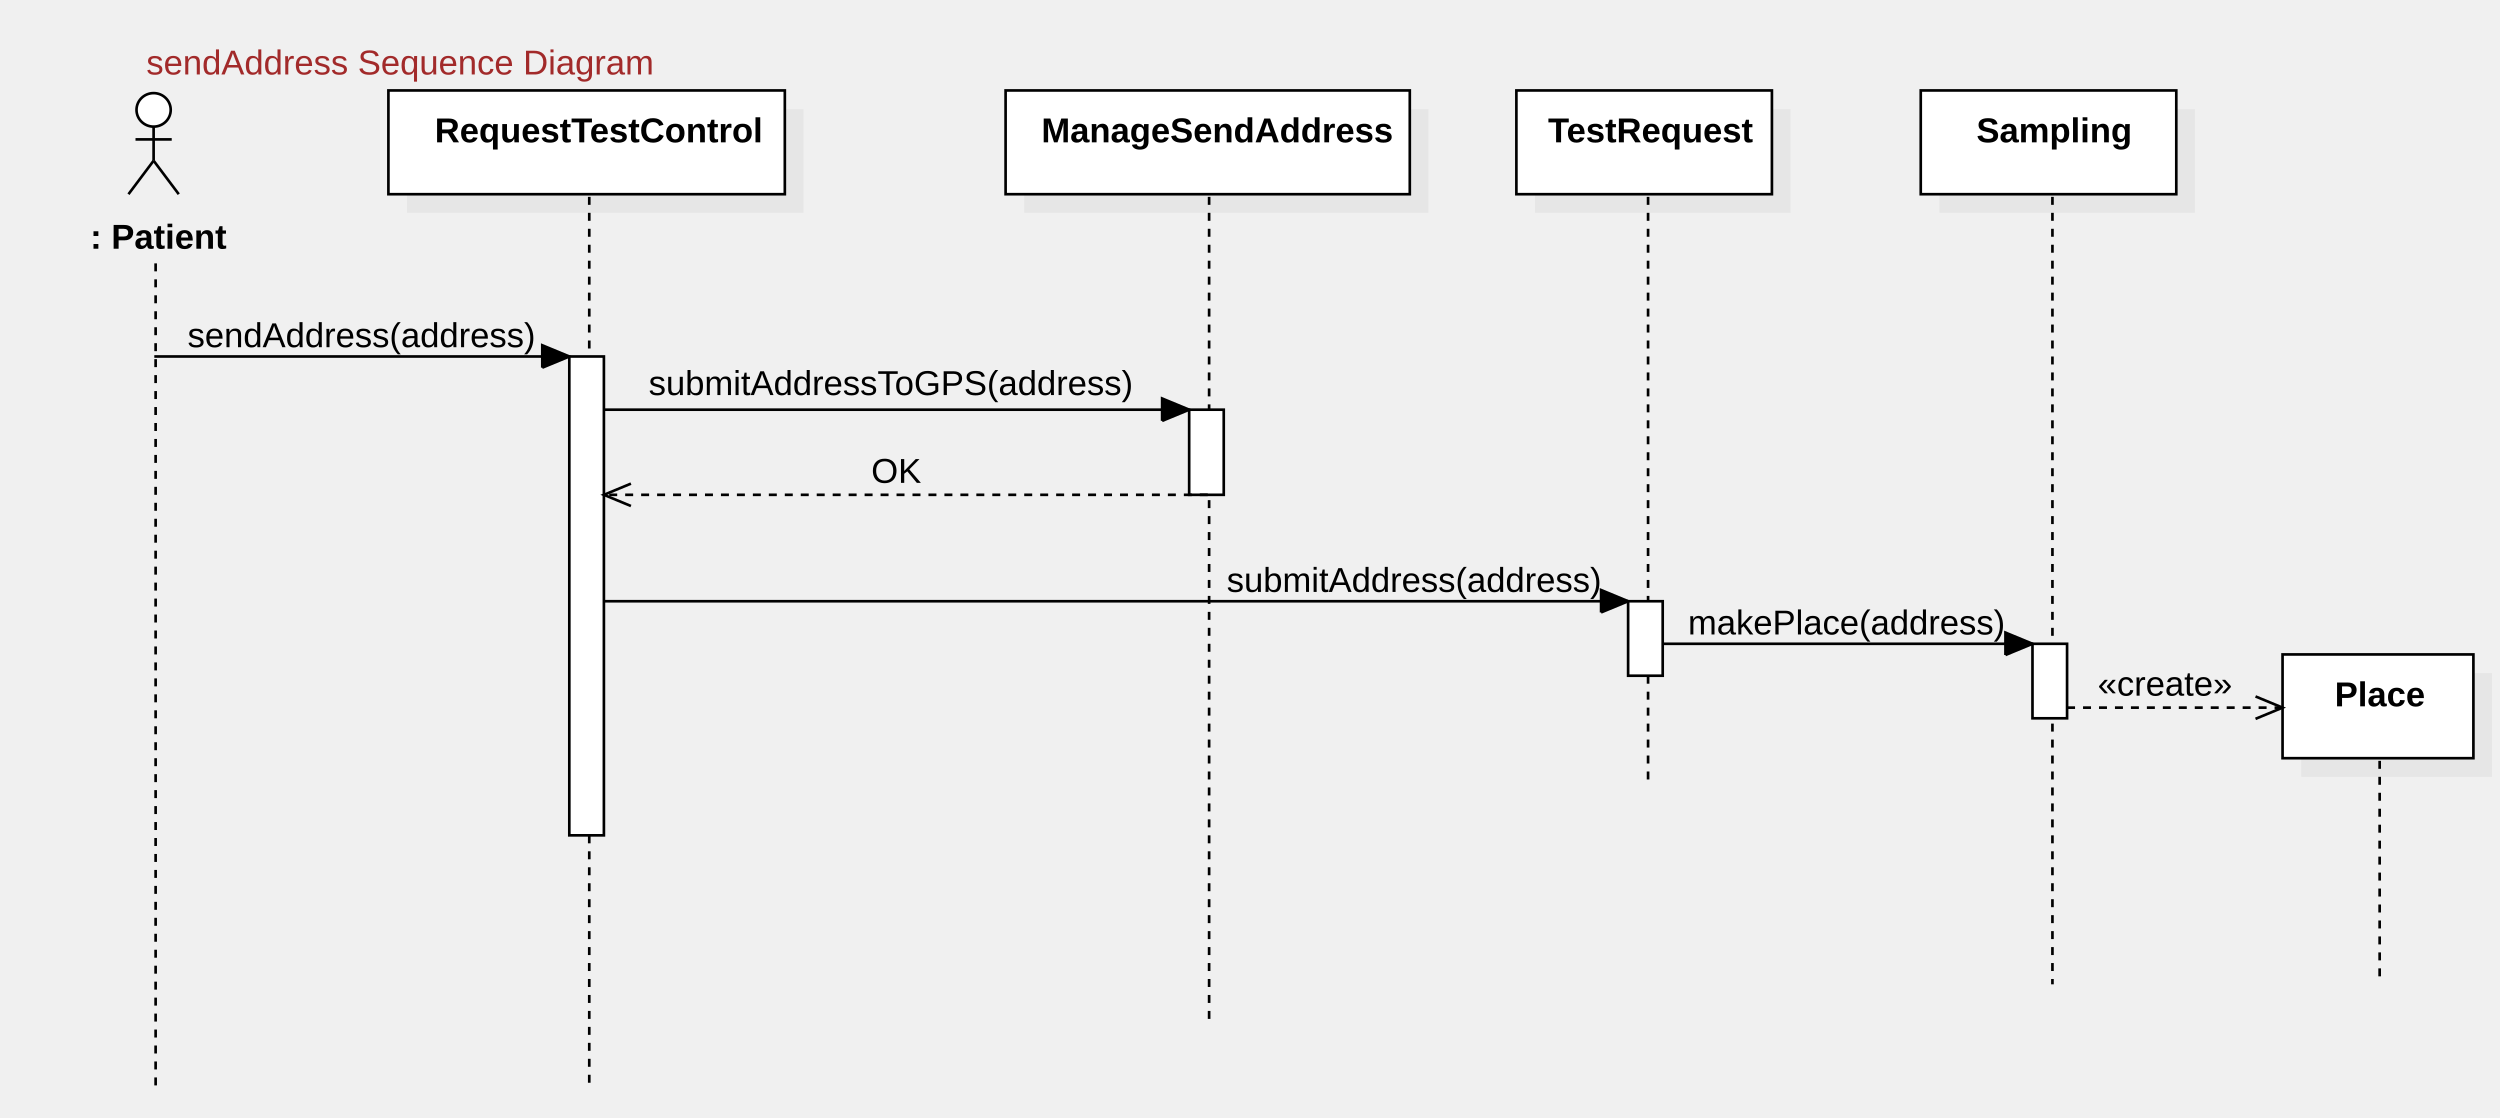
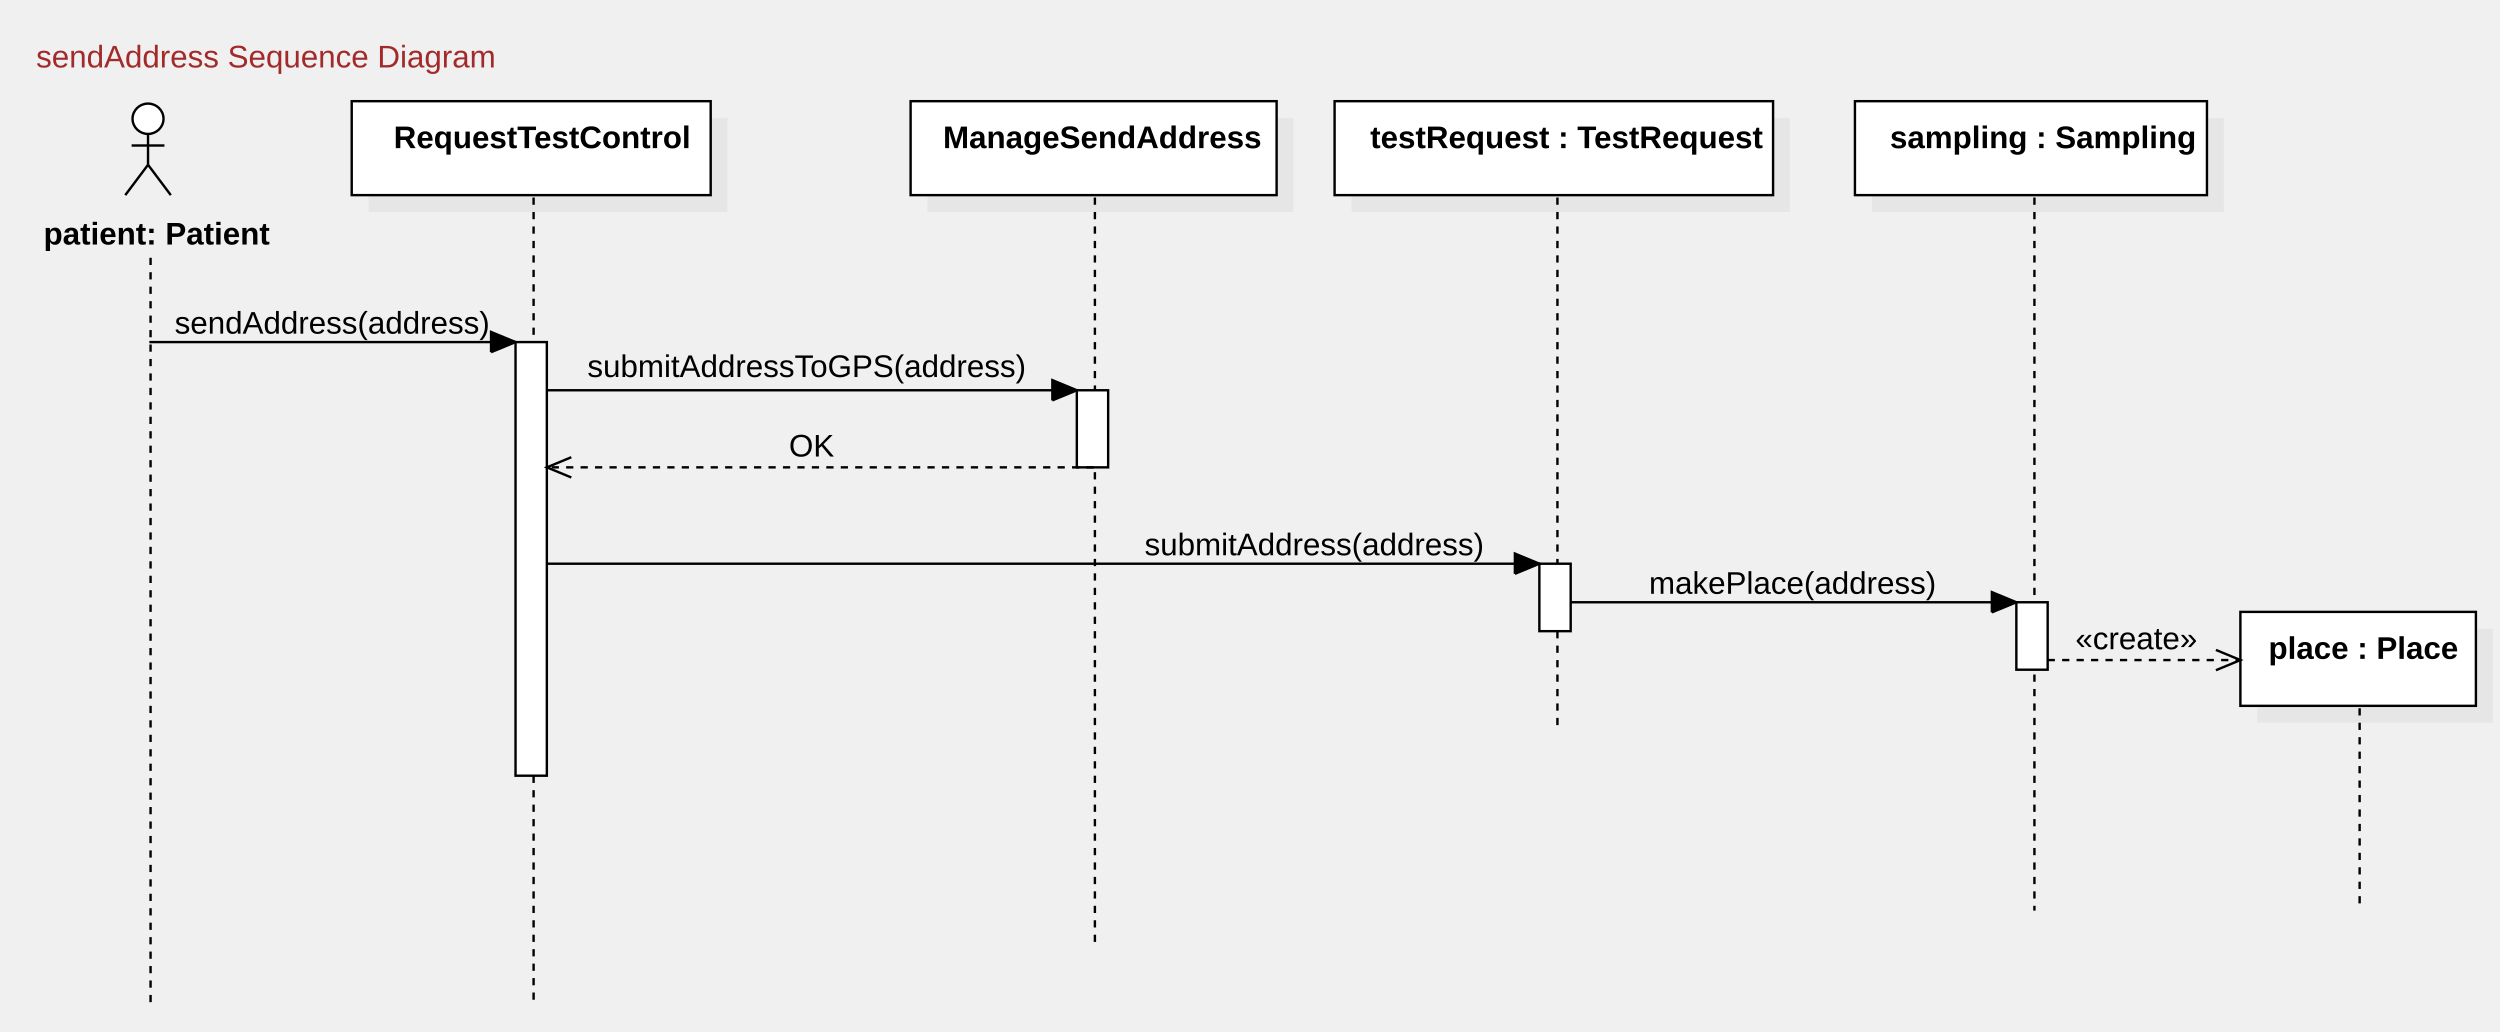
- <svg xmlns="http://www.w3.org/2000/svg" version="1.1" width="939.736" height="420">
+ <svg xmlns="http://www.w3.org/2000/svg" version="1.1" width="1037.768" height="428">
  <defs />
  <g>
    <text fill="#eeeeee" stroke="none" font-family="Arial" font-size="24px" font-style="normal" font-weight="normal" text-decoration="none" x="0" y="0" />
    <text fill="#eeeeee" stroke="none" font-family="Arial" font-size="24px" font-style="normal" font-weight="normal" text-decoration="none" x="0" y="30" />
    <text fill="#eeeeee" stroke="none" font-family="Arial" font-size="24px" font-style="normal" font-weight="normal" text-decoration="none" x="0" y="60" />
    <text fill="#eeeeee" stroke="none" font-family="Arial" font-size="24px" font-style="normal" font-weight="normal" text-decoration="none" x="0" y="90" />
    <text fill="#eeeeee" stroke="none" font-family="Arial" font-size="24px" font-style="normal" font-weight="normal" text-decoration="none" x="0" y="120" />
    <text fill="#eeeeee" stroke="none" font-family="Arial" font-size="24px" font-style="normal" font-weight="normal" text-decoration="none" x="0" y="150" />
    <text fill="#eeeeee" stroke="none" font-family="Arial" font-size="24px" font-style="normal" font-weight="normal" text-decoration="none" x="0" y="180" />
    <text fill="#eeeeee" stroke="none" font-family="Arial" font-size="24px" font-style="normal" font-weight="normal" text-decoration="none" x="0" y="210" />
    <text fill="#eeeeee" stroke="none" font-family="Arial" font-size="24px" font-style="normal" font-weight="normal" text-decoration="none" x="0" y="240" />
    <text fill="#eeeeee" stroke="none" font-family="Arial" font-size="24px" font-style="normal" font-weight="normal" text-decoration="none" x="0" y="270" />
    <text fill="#eeeeee" stroke="none" font-family="Arial" font-size="24px" font-style="normal" font-weight="normal" text-decoration="none" x="0" y="300" />
    <text fill="#eeeeee" stroke="none" font-family="Arial" font-size="24px" font-style="normal" font-weight="normal" text-decoration="none" x="0" y="330" />
    <text fill="#eeeeee" stroke="none" font-family="Arial" font-size="24px" font-style="normal" font-weight="normal" text-decoration="none" x="0" y="360" />
    <text fill="#eeeeee" stroke="none" font-family="Arial" font-size="24px" font-style="normal" font-weight="normal" text-decoration="none" x="0" y="390" />
+     <text fill="#eeeeee" stroke="none" font-family="Arial" font-size="24px" font-style="normal" font-weight="normal" text-decoration="none" x="0" y="420" />
    <text fill="#eeeeee" stroke="none" font-family="Arial" font-size="24px" font-style="normal" font-weight="normal" text-decoration="none" x="200" y="0" />
    <text fill="#eeeeee" stroke="none" font-family="Arial" font-size="24px" font-style="normal" font-weight="normal" text-decoration="none" x="200" y="30" />
    <text fill="#eeeeee" stroke="none" font-family="Arial" font-size="24px" font-style="normal" font-weight="normal" text-decoration="none" x="200" y="60" />
    <text fill="#eeeeee" stroke="none" font-family="Arial" font-size="24px" font-style="normal" font-weight="normal" text-decoration="none" x="200" y="90" />
    <text fill="#eeeeee" stroke="none" font-family="Arial" font-size="24px" font-style="normal" font-weight="normal" text-decoration="none" x="200" y="120" />
    <text fill="#eeeeee" stroke="none" font-family="Arial" font-size="24px" font-style="normal" font-weight="normal" text-decoration="none" x="200" y="150" />
    <text fill="#eeeeee" stroke="none" font-family="Arial" font-size="24px" font-style="normal" font-weight="normal" text-decoration="none" x="200" y="180" />
    <text fill="#eeeeee" stroke="none" font-family="Arial" font-size="24px" font-style="normal" font-weight="normal" text-decoration="none" x="200" y="210" />
    <text fill="#eeeeee" stroke="none" font-family="Arial" font-size="24px" font-style="normal" font-weight="normal" text-decoration="none" x="200" y="240" />
    <text fill="#eeeeee" stroke="none" font-family="Arial" font-size="24px" font-style="normal" font-weight="normal" text-decoration="none" x="200" y="270" />
    <text fill="#eeeeee" stroke="none" font-family="Arial" font-size="24px" font-style="normal" font-weight="normal" text-decoration="none" x="200" y="300" />
    <text fill="#eeeeee" stroke="none" font-family="Arial" font-size="24px" font-style="normal" font-weight="normal" text-decoration="none" x="200" y="330" />
    <text fill="#eeeeee" stroke="none" font-family="Arial" font-size="24px" font-style="normal" font-weight="normal" text-decoration="none" x="200" y="360" />
    <text fill="#eeeeee" stroke="none" font-family="Arial" font-size="24px" font-style="normal" font-weight="normal" text-decoration="none" x="200" y="390" />
+     <text fill="#eeeeee" stroke="none" font-family="Arial" font-size="24px" font-style="normal" font-weight="normal" text-decoration="none" x="200" y="420" />
    <text fill="#eeeeee" stroke="none" font-family="Arial" font-size="24px" font-style="normal" font-weight="normal" text-decoration="none" x="400" y="0" />
    <text fill="#eeeeee" stroke="none" font-family="Arial" font-size="24px" font-style="normal" font-weight="normal" text-decoration="none" x="400" y="30" />
    <text fill="#eeeeee" stroke="none" font-family="Arial" font-size="24px" font-style="normal" font-weight="normal" text-decoration="none" x="400" y="60" />
    <text fill="#eeeeee" stroke="none" font-family="Arial" font-size="24px" font-style="normal" font-weight="normal" text-decoration="none" x="400" y="90" />
    <text fill="#eeeeee" stroke="none" font-family="Arial" font-size="24px" font-style="normal" font-weight="normal" text-decoration="none" x="400" y="120" />
    <text fill="#eeeeee" stroke="none" font-family="Arial" font-size="24px" font-style="normal" font-weight="normal" text-decoration="none" x="400" y="150" />
    <text fill="#eeeeee" stroke="none" font-family="Arial" font-size="24px" font-style="normal" font-weight="normal" text-decoration="none" x="400" y="180" />
    <text fill="#eeeeee" stroke="none" font-family="Arial" font-size="24px" font-style="normal" font-weight="normal" text-decoration="none" x="400" y="210" />
    <text fill="#eeeeee" stroke="none" font-family="Arial" font-size="24px" font-style="normal" font-weight="normal" text-decoration="none" x="400" y="240" />
    <text fill="#eeeeee" stroke="none" font-family="Arial" font-size="24px" font-style="normal" font-weight="normal" text-decoration="none" x="400" y="270" />
    <text fill="#eeeeee" stroke="none" font-family="Arial" font-size="24px" font-style="normal" font-weight="normal" text-decoration="none" x="400" y="300" />
    <text fill="#eeeeee" stroke="none" font-family="Arial" font-size="24px" font-style="normal" font-weight="normal" text-decoration="none" x="400" y="330" />
    <text fill="#eeeeee" stroke="none" font-family="Arial" font-size="24px" font-style="normal" font-weight="normal" text-decoration="none" x="400" y="360" />
    <text fill="#eeeeee" stroke="none" font-family="Arial" font-size="24px" font-style="normal" font-weight="normal" text-decoration="none" x="400" y="390" />
+     <text fill="#eeeeee" stroke="none" font-family="Arial" font-size="24px" font-style="normal" font-weight="normal" text-decoration="none" x="400" y="420" />
    <text fill="#eeeeee" stroke="none" font-family="Arial" font-size="24px" font-style="normal" font-weight="normal" text-decoration="none" x="600" y="0" />
    <text fill="#eeeeee" stroke="none" font-family="Arial" font-size="24px" font-style="normal" font-weight="normal" text-decoration="none" x="600" y="30" />
    <text fill="#eeeeee" stroke="none" font-family="Arial" font-size="24px" font-style="normal" font-weight="normal" text-decoration="none" x="600" y="60" />
    <text fill="#eeeeee" stroke="none" font-family="Arial" font-size="24px" font-style="normal" font-weight="normal" text-decoration="none" x="600" y="90" />
    <text fill="#eeeeee" stroke="none" font-family="Arial" font-size="24px" font-style="normal" font-weight="normal" text-decoration="none" x="600" y="120" />
    <text fill="#eeeeee" stroke="none" font-family="Arial" font-size="24px" font-style="normal" font-weight="normal" text-decoration="none" x="600" y="150" />
    <text fill="#eeeeee" stroke="none" font-family="Arial" font-size="24px" font-style="normal" font-weight="normal" text-decoration="none" x="600" y="180" />
    <text fill="#eeeeee" stroke="none" font-family="Arial" font-size="24px" font-style="normal" font-weight="normal" text-decoration="none" x="600" y="210" />
    <text fill="#eeeeee" stroke="none" font-family="Arial" font-size="24px" font-style="normal" font-weight="normal" text-decoration="none" x="600" y="240" />
    <text fill="#eeeeee" stroke="none" font-family="Arial" font-size="24px" font-style="normal" font-weight="normal" text-decoration="none" x="600" y="270" />
    <text fill="#eeeeee" stroke="none" font-family="Arial" font-size="24px" font-style="normal" font-weight="normal" text-decoration="none" x="600" y="300" />
    <text fill="#eeeeee" stroke="none" font-family="Arial" font-size="24px" font-style="normal" font-weight="normal" text-decoration="none" x="600" y="330" />
    <text fill="#eeeeee" stroke="none" font-family="Arial" font-size="24px" font-style="normal" font-weight="normal" text-decoration="none" x="600" y="360" />
    <text fill="#eeeeee" stroke="none" font-family="Arial" font-size="24px" font-style="normal" font-weight="normal" text-decoration="none" x="600" y="390" />
+     <text fill="#eeeeee" stroke="none" font-family="Arial" font-size="24px" font-style="normal" font-weight="normal" text-decoration="none" x="600" y="420" />
    <text fill="#eeeeee" stroke="none" font-family="Arial" font-size="24px" font-style="normal" font-weight="normal" text-decoration="none" x="800" y="0" />
    <text fill="#eeeeee" stroke="none" font-family="Arial" font-size="24px" font-style="normal" font-weight="normal" text-decoration="none" x="800" y="30" />
    <text fill="#eeeeee" stroke="none" font-family="Arial" font-size="24px" font-style="normal" font-weight="normal" text-decoration="none" x="800" y="60" />
    <text fill="#eeeeee" stroke="none" font-family="Arial" font-size="24px" font-style="normal" font-weight="normal" text-decoration="none" x="800" y="90" />
    <text fill="#eeeeee" stroke="none" font-family="Arial" font-size="24px" font-style="normal" font-weight="normal" text-decoration="none" x="800" y="120" />
    <text fill="#eeeeee" stroke="none" font-family="Arial" font-size="24px" font-style="normal" font-weight="normal" text-decoration="none" x="800" y="150" />
    <text fill="#eeeeee" stroke="none" font-family="Arial" font-size="24px" font-style="normal" font-weight="normal" text-decoration="none" x="800" y="180" />
    <text fill="#eeeeee" stroke="none" font-family="Arial" font-size="24px" font-style="normal" font-weight="normal" text-decoration="none" x="800" y="210" />
    <text fill="#eeeeee" stroke="none" font-family="Arial" font-size="24px" font-style="normal" font-weight="normal" text-decoration="none" x="800" y="240" />
    <text fill="#eeeeee" stroke="none" font-family="Arial" font-size="24px" font-style="normal" font-weight="normal" text-decoration="none" x="800" y="270" />
    <text fill="#eeeeee" stroke="none" font-family="Arial" font-size="24px" font-style="normal" font-weight="normal" text-decoration="none" x="800" y="300" />
    <text fill="#eeeeee" stroke="none" font-family="Arial" font-size="24px" font-style="normal" font-weight="normal" text-decoration="none" x="800" y="330" />
    <text fill="#eeeeee" stroke="none" font-family="Arial" font-size="24px" font-style="normal" font-weight="normal" text-decoration="none" x="800" y="360" />
    <text fill="#eeeeee" stroke="none" font-family="Arial" font-size="24px" font-style="normal" font-weight="normal" text-decoration="none" x="800" y="390" />
-     <g transform="translate(-30,-6) scale(1,1)">
-       <path fill="#ffffff" stroke="none" d="M 81.314 47.3 C 81.314 43.821 84.193 41 87.743 41 C 91.294 41 94.172 43.821 94.172 47.3 C 94.172 50.779 91.294 53.6 87.743 53.6 C 84.193 53.6 81.314 50.779 81.314 47.3 Z" />
-     </g>
-     <g transform="translate(-30,-6) scale(1,1)">
-       <path fill="none" stroke="#000000" d="M 81.314 47.3 C 81.314 43.821 84.193 41 87.743 41 C 91.294 41 94.172 43.821 94.172 47.3 C 94.172 50.779 91.294 53.6 87.743 53.6 C 84.193 53.6 81.314 50.779 81.314 47.3 Z" stroke-miterlimit="10" />
-     </g>
-     <g transform="translate(-30,-6) scale(1,1)">
-       <path fill="none" stroke="#000000" d="M 87.743 53.6 L 87.743 66.4" stroke-miterlimit="10" />
-     </g>
-     <g transform="translate(-30,-6) scale(1,1)">
-       <path fill="none" stroke="#000000" d="M 80.936 58.4 L 94.551 58.4" stroke-miterlimit="10" />
-     </g>
-     <g transform="translate(-30,-6) scale(1,1)">
-       <path fill="none" stroke="#000000" d="M 87.743 66.4 L 78.289 79" stroke-miterlimit="10" />
-     </g>
-     <g transform="translate(-30,-6) scale(1,1)">
-       <path fill="none" stroke="#000000" d="M 87.743 66.4 L 97.198 79" stroke-miterlimit="10" />
-     </g>
-     <g transform="translate(-30,-6) scale(1,1)">
-       <g>
-         <path fill="none" stroke="none" />
-         <text fill="#000000" stroke="none" font-family="Arial" font-size="13px" font-style="normal" font-weight="bold" text-decoration="none" x="63.895" y="99.5">: Patient</text>
-       </g>
-     </g>
-     <g transform="translate(-30,-6) scale(1,1)">
-       <path fill="none" stroke="#000000" d="M 88.5 105 L 88.5 416" stroke-miterlimit="10" stroke-dasharray="3" />
-     </g>
-     <g transform="translate(-30,-6) scale(1,1)">
+     <text fill="#eeeeee" stroke="none" font-family="Arial" font-size="24px" font-style="normal" font-weight="normal" text-decoration="none" x="800" y="420" />
+     <text fill="#eeeeee" stroke="none" font-family="Arial" font-size="24px" font-style="normal" font-weight="normal" text-decoration="none" x="1000" y="0" />
+     <text fill="#eeeeee" stroke="none" font-family="Arial" font-size="24px" font-style="normal" font-weight="normal" text-decoration="none" x="1000" y="30" />
+     <text fill="#eeeeee" stroke="none" font-family="Arial" font-size="24px" font-style="normal" font-weight="normal" text-decoration="none" x="1000" y="60" />
+     <text fill="#eeeeee" stroke="none" font-family="Arial" font-size="24px" font-style="normal" font-weight="normal" text-decoration="none" x="1000" y="90" />
+     <text fill="#eeeeee" stroke="none" font-family="Arial" font-size="24px" font-style="normal" font-weight="normal" text-decoration="none" x="1000" y="120" />
+     <text fill="#eeeeee" stroke="none" font-family="Arial" font-size="24px" font-style="normal" font-weight="normal" text-decoration="none" x="1000" y="150" />
+     <text fill="#eeeeee" stroke="none" font-family="Arial" font-size="24px" font-style="normal" font-weight="normal" text-decoration="none" x="1000" y="180" />
+     <text fill="#eeeeee" stroke="none" font-family="Arial" font-size="24px" font-style="normal" font-weight="normal" text-decoration="none" x="1000" y="210" />
+     <text fill="#eeeeee" stroke="none" font-family="Arial" font-size="24px" font-style="normal" font-weight="normal" text-decoration="none" x="1000" y="240" />
+     <text fill="#eeeeee" stroke="none" font-family="Arial" font-size="24px" font-style="normal" font-weight="normal" text-decoration="none" x="1000" y="270" />
+     <text fill="#eeeeee" stroke="none" font-family="Arial" font-size="24px" font-style="normal" font-weight="normal" text-decoration="none" x="1000" y="300" />
+     <text fill="#eeeeee" stroke="none" font-family="Arial" font-size="24px" font-style="normal" font-weight="normal" text-decoration="none" x="1000" y="330" />
+     <text fill="#eeeeee" stroke="none" font-family="Arial" font-size="24px" font-style="normal" font-weight="normal" text-decoration="none" x="1000" y="360" />
+     <text fill="#eeeeee" stroke="none" font-family="Arial" font-size="24px" font-style="normal" font-weight="normal" text-decoration="none" x="1000" y="390" />
+     <text fill="#eeeeee" stroke="none" font-family="Arial" font-size="24px" font-style="normal" font-weight="normal" text-decoration="none" x="1000" y="420" />
+     <g transform="translate(-30,2) scale(1,1)">
+       <path fill="#ffffff" stroke="none" d="M 85.018 47.3 C 85.018 43.821 87.897 41 91.447 41 C 94.998 41 97.876 43.821 97.876 47.3 C 97.876 50.779 94.998 53.6 91.447 53.6 C 87.897 53.6 85.018 50.779 85.018 47.3 Z" />
+     </g>
+     <g transform="translate(-30,2) scale(1,1)">
+       <path fill="none" stroke="#000000" d="M 85.018 47.3 C 85.018 43.821 87.897 41 91.447 41 C 94.998 41 97.876 43.821 97.876 47.3 C 97.876 50.779 94.998 53.6 91.447 53.6 C 87.897 53.6 85.018 50.779 85.018 47.3 Z" stroke-miterlimit="10" />
+     </g>
+     <g transform="translate(-30,2) scale(1,1)">
+       <path fill="none" stroke="#000000" d="M 91.447 53.6 L 91.447 66.4" stroke-miterlimit="10" />
+     </g>
+     <g transform="translate(-30,2) scale(1,1)">
+       <path fill="none" stroke="#000000" d="M 84.64 58.4 L 98.255 58.4" stroke-miterlimit="10" />
+     </g>
+     <g transform="translate(-30,2) scale(1,1)">
+       <path fill="none" stroke="#000000" d="M 91.447 66.4 L 81.993 79" stroke-miterlimit="10" />
+     </g>
+     <g transform="translate(-30,2) scale(1,1)">
+       <path fill="none" stroke="#000000" d="M 91.447 66.4 L 100.902 79" stroke-miterlimit="10" />
+     </g>
+     <g transform="translate(-30,2) scale(1,1)">
+       <g>
+         <path fill="none" stroke="none" />
+         <text fill="#000000" stroke="none" font-family="Arial" font-size="13px" font-style="normal" font-weight="bold" text-decoration="none" x="48.083" y="99.5">patient: Patient</text>
+       </g>
+     </g>
+     <g transform="translate(-30,2) scale(1,1)">
+       <path fill="none" stroke="#000000" d="M 92.5 105 L 92.5 416" stroke-miterlimit="10" stroke-dasharray="3" />
+     </g>
+     <g transform="translate(-30,2) scale(1,1)">
      <rect fill="#C0C0C0" stroke="none" x="183" y="47" width="149.013" height="39" opacity="0.2" />
    </g>
-     <g transform="translate(-30,-6) scale(1,1)">
+     <g transform="translate(-30,2) scale(1,1)">
      <rect fill="#ffffff" stroke="none" x="176" y="40" width="149.013" height="39" />
    </g>
-     <g transform="translate(-30,-6) scale(1,1)">
+     <g transform="translate(-30,2) scale(1,1)">
      <path fill="none" stroke="#000000" d="M 176 40 L 325.013 40 L 325.013 79 L 176 79 L 176 40 Z Z" stroke-miterlimit="10" />
    </g>
-     <g transform="translate(-30,-6) scale(1,1)">
+     <g transform="translate(-30,2) scale(1,1)">
      <g>
        <path fill="none" stroke="none" />
        <text fill="#000000" stroke="none" font-family="Arial" font-size="13px" font-style="normal" font-weight="bold" text-decoration="none" x="193.422" y="59.5">RequestTestControl</text>
      </g>
    </g>
-     <g transform="translate(-30,-6) scale(1,1)">
+     <g transform="translate(-30,2) scale(1,1)">
      <path fill="none" stroke="#000000" d="M 251.5 80 L 251.5 416" stroke-miterlimit="10" stroke-dasharray="3" />
    </g>
-     <g transform="translate(-30,-6) scale(1,1)">
+     <g transform="translate(-30,2) scale(1,1)">
      <rect fill="#C0C0C0" stroke="none" x="415" y="47" width="151.933" height="39" opacity="0.2" />
    </g>
-     <g transform="translate(-30,-6) scale(1,1)">
+     <g transform="translate(-30,2) scale(1,1)">
      <rect fill="#ffffff" stroke="none" x="408" y="40" width="151.933" height="39" />
    </g>
-     <g transform="translate(-30,-6) scale(1,1)">
+     <g transform="translate(-30,2) scale(1,1)">
      <path fill="none" stroke="#000000" d="M 408 40 L 559.933 40 L 559.933 79 L 408 79 L 408 40 Z Z" stroke-miterlimit="10" />
    </g>
-     <g transform="translate(-30,-6) scale(1,1)">
+     <g transform="translate(-30,2) scale(1,1)">
      <g>
        <path fill="none" stroke="none" />
        <text fill="#000000" stroke="none" font-family="Arial" font-size="13px" font-style="normal" font-weight="bold" text-decoration="none" x="421.451" y="59.5">ManageSendAddress</text>
      </g>
    </g>
-     <g transform="translate(-30,-6) scale(1,1)">
+     <g transform="translate(-30,2) scale(1,1)">
      <path fill="none" stroke="#000000" d="M 484.5 80 L 484.5 392" stroke-miterlimit="10" stroke-dasharray="3" />
    </g>
-     <g transform="translate(-30,-6) scale(1,1)">
-       <rect fill="#C0C0C0" stroke="none" x="895" y="259" width="71.736" height="39" opacity="0.2" />
-     </g>
-     <g transform="translate(-30,-6) scale(1,1)">
-       <rect fill="#ffffff" stroke="none" x="888" y="252" width="71.736" height="39" />
-     </g>
-     <g transform="translate(-30,-6) scale(1,1)">
-       <path fill="none" stroke="#000000" d="M 888 252 L 959.736 252 L 959.736 291 L 888 291 L 888 252 Z Z" stroke-miterlimit="10" />
-     </g>
-     <g transform="translate(-30,-6) scale(1,1)">
-       <g>
-         <path fill="none" stroke="none" />
-         <text fill="#000000" stroke="none" font-family="Arial" font-size="13px" font-style="normal" font-weight="bold" text-decoration="none" x="907.609" y="271.5">Place</text>
-       </g>
-     </g>
-     <g transform="translate(-30,-6) scale(1,1)">
-       <path fill="none" stroke="#000000" d="M 924.5 292 L 924.5 376" stroke-miterlimit="10" stroke-dasharray="3" />
-     </g>
-     <g transform="translate(-30,-6) scale(1,1)">
-       <g>
-         <path fill="none" stroke="none" />
-         <text fill="#a22a2a" stroke="none" font-family="Arial" font-size="13px" font-style="normal" font-weight="normal" text-decoration="none" x="85" y="34">sendAddress Sequence Diagram</text>
-       </g>
-     </g>
-     <g transform="translate(-30,-6) scale(1,1)">
-       <rect fill="#C0C0C0" stroke="none" x="759" y="47" width="96.054" height="39" opacity="0.2" />
-     </g>
-     <g transform="translate(-30,-6) scale(1,1)">
-       <rect fill="#ffffff" stroke="none" x="752" y="40" width="96.054" height="39" />
-     </g>
-     <g transform="translate(-30,-6) scale(1,1)">
-       <path fill="none" stroke="#000000" d="M 752 40 L 848.054 40 L 848.054 79 L 752 79 L 752 40 Z Z" stroke-miterlimit="10" />
-     </g>
-     <g transform="translate(-30,-6) scale(1,1)">
-       <g>
-         <path fill="none" stroke="none" />
-         <text fill="#000000" stroke="none" font-family="Arial" font-size="13px" font-style="normal" font-weight="bold" text-decoration="none" x="772.929" y="59.5">Sampling</text>
-       </g>
-     </g>
-     <g transform="translate(-30,-6) scale(1,1)">
-       <path fill="none" stroke="#000000" d="M 801.5 80 L 801.5 376" stroke-miterlimit="10" stroke-dasharray="3" />
-     </g>
-     <g transform="translate(-30,-6) scale(1,1)">
-       <rect fill="#C0C0C0" stroke="none" x="607" y="47" width="96.054" height="39" opacity="0.2" />
-     </g>
-     <g transform="translate(-30,-6) scale(1,1)">
-       <rect fill="#ffffff" stroke="none" x="600" y="40" width="96.054" height="39" />
-     </g>
-     <g transform="translate(-30,-6) scale(1,1)">
-       <path fill="none" stroke="#000000" d="M 600 40 L 696.054 40 L 696.054 79 L 600 79 L 600 40 Z Z" stroke-miterlimit="10" />
-     </g>
-     <g transform="translate(-30,-6) scale(1,1)">
-       <g>
-         <path fill="none" stroke="none" />
-         <text fill="#000000" stroke="none" font-family="Arial" font-size="13px" font-style="normal" font-weight="bold" text-decoration="none" x="611.896" y="59.5">TestRequest</text>
-       </g>
-     </g>
-     <g transform="translate(-30,-6) scale(1,1)">
-       <path fill="none" stroke="#000000" d="M 649.5 80 L 649.5 301" stroke-miterlimit="10" stroke-dasharray="3" />
-     </g>
-     <g transform="translate(-30,-6) scale(1,1)">
-       <path fill="none" stroke="#000000" d="M 88 140 L 244 140" stroke-miterlimit="10" />
-     </g>
-     <g transform="translate(-30,-6) scale(1,1)">
+     <g transform="translate(-30,2) scale(1,1)">
+       <rect fill="#C0C0C0" stroke="none" x="967" y="259" width="97.768" height="39" opacity="0.2" />
+     </g>
+     <g transform="translate(-30,2) scale(1,1)">
+       <rect fill="#ffffff" stroke="none" x="960" y="252" width="97.768" height="39" />
+     </g>
+     <g transform="translate(-30,2) scale(1,1)">
+       <path fill="none" stroke="#000000" d="M 960 252 L 1057.768 252 L 1057.768 291 L 960 291 L 960 252 Z Z" stroke-miterlimit="10" />
+     </g>
+     <g transform="translate(-30,2) scale(1,1)">
+       <g>
+         <path fill="none" stroke="none" />
+         <text fill="#000000" stroke="none" font-family="Arial" font-size="13px" font-style="normal" font-weight="bold" text-decoration="none" x="971.668" y="271.5">place : Place</text>
+       </g>
+     </g>
+     <g transform="translate(-30,2) scale(1,1)">
+       <path fill="none" stroke="#000000" d="M 1009.5 292 L 1009.5 376" stroke-miterlimit="10" stroke-dasharray="3" />
+     </g>
+     <g transform="translate(-30,2) scale(1,1)">
+       <g>
+         <path fill="none" stroke="none" />
+         <text fill="#a22a2a" stroke="none" font-family="Arial" font-size="13px" font-style="normal" font-weight="normal" text-decoration="none" x="45" y="26">sendAddress Sequence Diagram</text>
+       </g>
+     </g>
+     <g transform="translate(-30,2) scale(1,1)">
+       <rect fill="#C0C0C0" stroke="none" x="807" y="47" width="146.125" height="39" opacity="0.2" />
+     </g>
+     <g transform="translate(-30,2) scale(1,1)">
+       <rect fill="#ffffff" stroke="none" x="800" y="40" width="146.125" height="39" />
+     </g>
+     <g transform="translate(-30,2) scale(1,1)">
+       <path fill="none" stroke="#000000" d="M 800 40 L 946.125 40 L 946.125 79 L 800 79 L 800 40 Z Z" stroke-miterlimit="10" />
+     </g>
+     <g transform="translate(-30,2) scale(1,1)">
+       <g>
+         <path fill="none" stroke="none" />
+         <text fill="#000000" stroke="none" font-family="Arial" font-size="13px" font-style="normal" font-weight="bold" text-decoration="none" x="814.534" y="59.5">sampling : Sampling</text>
+       </g>
+     </g>
+     <g transform="translate(-30,2) scale(1,1)">
+       <path fill="none" stroke="#000000" d="M 874.5 80 L 874.5 376" stroke-miterlimit="10" stroke-dasharray="3" />
+     </g>
+     <g transform="translate(-30,2) scale(1,1)">
+       <rect fill="#C0C0C0" stroke="none" x="591" y="47" width="182.014" height="39" opacity="0.2" />
+     </g>
+     <g transform="translate(-30,2) scale(1,1)">
+       <rect fill="#ffffff" stroke="none" x="584" y="40" width="182.014" height="39" />
+     </g>
+     <g transform="translate(-30,2) scale(1,1)">
+       <path fill="none" stroke="#000000" d="M 584 40 L 766.014 40 L 766.014 79 L 584 79 L 584 40 Z Z" stroke-miterlimit="10" />
+     </g>
+     <g transform="translate(-30,2) scale(1,1)">
+       <g>
+         <path fill="none" stroke="none" />
+         <text fill="#000000" stroke="none" font-family="Arial" font-size="13px" font-style="normal" font-weight="bold" text-decoration="none" x="598.772" y="59.5">testRequest : TestRequest</text>
+       </g>
+     </g>
+     <g transform="translate(-30,2) scale(1,1)">
+       <path fill="none" stroke="#000000" d="M 676.5 80 L 676.5 301" stroke-miterlimit="10" stroke-dasharray="3" />
+     </g>
+     <g transform="translate(-30,2) scale(1,1)">
+       <path fill="none" stroke="#000000" d="M 92 140 L 244 140" stroke-miterlimit="10" />
+     </g>
+     <g transform="translate(-30,2) scale(1,1)">
      <path fill="#000000" stroke="none" d="M 233.837 144.21 L 244 140 L 233.837 135.79" />
    </g>
-     <g transform="translate(-30,-6) scale(1,1)">
+     <g transform="translate(-30,2) scale(1,1)">
      <path fill="none" stroke="#000000" d="M 233.837 144.21 L 244 140 L 233.837 135.79 L 233.837 144.21" stroke-miterlimit="10" />
    </g>
-     <g transform="translate(-30,-6) scale(1,1)">
-       <g>
-         <path fill="none" stroke="none" />
-         <text fill="#000000" stroke="none" font-family="Arial" font-size="13px" font-style="normal" font-weight="normal" text-decoration="none" x="100.5" y="136.5">sendAddress(address)</text>
-       </g>
-     </g>
-     <g transform="translate(-30,-6) scale(1,1)">
+     <g transform="translate(-30,2) scale(1,1)">
+       <g>
+         <path fill="none" stroke="none" />
+         <text fill="#000000" stroke="none" font-family="Arial" font-size="13px" font-style="normal" font-weight="normal" text-decoration="none" x="102.5" y="136.5">sendAddress(address)</text>
+       </g>
+     </g>
+     <g transform="translate(-30,2) scale(1,1)">
      <rect fill="#ffffff" stroke="none" x="244" y="140" width="13" height="180" />
    </g>
-     <g transform="translate(-30,-6) scale(1,1)">
+     <g transform="translate(-30,2) scale(1,1)">
      <path fill="none" stroke="#000000" d="M 244 140 L 257 140 L 257 320 L 244 320 L 244 140 Z Z" stroke-miterlimit="10" />
    </g>
-     <g transform="translate(-30,-6) scale(1,1)">
+     <g transform="translate(-30,2) scale(1,1)">
      <path fill="none" stroke="#000000" d="M 257 160 L 477 160" stroke-miterlimit="10" />
    </g>
-     <g transform="translate(-30,-6) scale(1,1)">
+     <g transform="translate(-30,2) scale(1,1)">
      <path fill="#000000" stroke="none" d="M 466.837 164.21 L 477 160 L 466.837 155.79" />
    </g>
-     <g transform="translate(-30,-6) scale(1,1)">
+     <g transform="translate(-30,2) scale(1,1)">
      <path fill="none" stroke="#000000" d="M 466.837 164.21 L 477 160 L 466.837 155.79 L 466.837 164.21" stroke-miterlimit="10" />
    </g>
-     <g transform="translate(-30,-6) scale(1,1)">
+     <g transform="translate(-30,2) scale(1,1)">
      <g>
        <path fill="none" stroke="none" />
        <text fill="#000000" stroke="none" font-family="Arial" font-size="13px" font-style="normal" font-weight="normal" text-decoration="none" x="273.829" y="154.5">submitAddressToGPS(address)</text>
      </g>
    </g>
-     <g transform="translate(-30,-6) scale(1,1)">
+     <g transform="translate(-30,2) scale(1,1)">
      <rect fill="#ffffff" stroke="none" x="477" y="160" width="13" height="32" />
    </g>
-     <g transform="translate(-30,-6) scale(1,1)">
+     <g transform="translate(-30,2) scale(1,1)">
      <path fill="none" stroke="#000000" d="M 477 160 L 490 160 L 490 192 L 477 192 L 477 160 Z Z" stroke-miterlimit="10" />
    </g>
-     <g transform="translate(-30,-6) scale(1,1)">
+     <g transform="translate(-30,2) scale(1,1)">
      <path fill="none" stroke="#000000" d="M 484 192 L 257 192" stroke-miterlimit="10" stroke-dasharray="3" />
    </g>
-     <g transform="translate(-30,-6) scale(1,1)">
+     <g transform="translate(-30,2) scale(1,1)">
      <path fill="none" stroke="#000000" d="M 267.163 187.79 L 257 192 L 267.163 196.21" stroke-miterlimit="10" />
    </g>
-     <g transform="translate(-30,-6) scale(1,1)">
+     <g transform="translate(-30,2) scale(1,1)">
      <g>
        <path fill="none" stroke="none" />
        <text fill="#000000" stroke="none" font-family="Arial" font-size="13px" font-style="normal" font-weight="normal" text-decoration="none" x="357.5" y="187.5">OK</text>
      </g>
    </g>
-     <g transform="translate(-30,-6) scale(1,1)">
-       <path fill="none" stroke="#000000" d="M 257 232 L 642 232" stroke-miterlimit="10" />
-     </g>
-     <g transform="translate(-30,-6) scale(1,1)">
-       <path fill="#000000" stroke="none" d="M 631.837 236.21 L 642 232 L 631.837 227.79" />
-     </g>
-     <g transform="translate(-30,-6) scale(1,1)">
-       <path fill="none" stroke="#000000" d="M 631.837 236.21 L 642 232 L 631.837 227.79 L 631.837 236.21" stroke-miterlimit="10" />
-     </g>
-     <g transform="translate(-30,-6) scale(1,1)">
-       <g>
-         <path fill="none" stroke="none" />
-         <text fill="#000000" stroke="none" font-family="Arial" font-size="13px" font-style="normal" font-weight="normal" text-decoration="none" x="491.118" y="228.5">submitAddress(address)</text>
-       </g>
-     </g>
-     <g transform="translate(-30,-6) scale(1,1)">
-       <rect fill="#ffffff" stroke="none" x="642" y="232" width="13" height="28" />
-     </g>
-     <g transform="translate(-30,-6) scale(1,1)">
-       <path fill="none" stroke="#000000" d="M 642 232 L 655 232 L 655 260 L 642 260 L 642 232 Z Z" stroke-miterlimit="10" />
-     </g>
-     <g transform="translate(-30,-6) scale(1,1)">
-       <path fill="none" stroke="#000000" d="M 655 248 L 794 248" stroke-miterlimit="10" />
-     </g>
-     <g transform="translate(-30,-6) scale(1,1)">
-       <path fill="#000000" stroke="none" d="M 783.837 252.21 L 794 248 L 783.837 243.79" />
-     </g>
-     <g transform="translate(-30,-6) scale(1,1)">
-       <path fill="none" stroke="#000000" d="M 783.837 252.21 L 794 248 L 783.837 243.79 L 783.837 252.21" stroke-miterlimit="10" />
-     </g>
-     <g transform="translate(-30,-6) scale(1,1)">
-       <g>
-         <path fill="none" stroke="none" />
-         <text fill="#000000" stroke="none" font-family="Arial" font-size="13px" font-style="normal" font-weight="normal" text-decoration="none" x="664.5" y="244.5">makePlace(address)</text>
-       </g>
-     </g>
-     <g transform="translate(-30,-6) scale(1,1)">
-       <rect fill="#ffffff" stroke="none" x="794" y="248" width="13" height="28" />
-     </g>
-     <g transform="translate(-30,-6) scale(1,1)">
-       <path fill="none" stroke="#000000" d="M 794 248 L 807 248 L 807 276 L 794 276 L 794 248 Z Z" stroke-miterlimit="10" />
-     </g>
-     <g transform="translate(-30,-6) scale(1,1)">
-       <path fill="none" stroke="#000000" d="M 807 272 L 888 272" stroke-miterlimit="10" stroke-dasharray="3" />
-     </g>
-     <g transform="translate(-30,-6) scale(1,1)">
-       <path fill="none" stroke="#000000" d="M 877.837 276.21 L 888 272 L 877.837 267.79" stroke-miterlimit="10" />
-     </g>
-     <g transform="translate(-30,-6) scale(1,1)">
-       <g>
-         <path fill="none" stroke="none" />
-         <text fill="#000000" stroke="none" font-family="Arial" font-size="13px" font-style="normal" font-weight="normal" text-decoration="none" x="818.5" y="267.5">«create»</text>
+     <g transform="translate(-30,2) scale(1,1)">
+       <path fill="none" stroke="#000000" d="M 257 232 L 669 232" stroke-miterlimit="10" />
+     </g>
+     <g transform="translate(-30,2) scale(1,1)">
+       <path fill="#000000" stroke="none" d="M 658.837 236.21 L 669 232 L 658.837 227.79" />
+     </g>
+     <g transform="translate(-30,2) scale(1,1)">
+       <path fill="none" stroke="#000000" d="M 658.837 236.21 L 669 232 L 658.837 227.79 L 658.837 236.21" stroke-miterlimit="10" />
+     </g>
+     <g transform="translate(-30,2) scale(1,1)">
+       <g>
+         <path fill="none" stroke="none" />
+         <text fill="#000000" stroke="none" font-family="Arial" font-size="13px" font-style="normal" font-weight="normal" text-decoration="none" x="505.118" y="228.5">submitAddress(address)</text>
+       </g>
+     </g>
+     <g transform="translate(-30,2) scale(1,1)">
+       <rect fill="#ffffff" stroke="none" x="669" y="232" width="13" height="28" />
+     </g>
+     <g transform="translate(-30,2) scale(1,1)">
+       <path fill="none" stroke="#000000" d="M 669 232 L 682 232 L 682 260 L 669 260 L 669 232 Z Z" stroke-miterlimit="10" />
+     </g>
+     <g transform="translate(-30,2) scale(1,1)">
+       <path fill="none" stroke="#000000" d="M 682 248 L 867 248" stroke-miterlimit="10" />
+     </g>
+     <g transform="translate(-30,2) scale(1,1)">
+       <path fill="#000000" stroke="none" d="M 856.837 252.21 L 867 248 L 856.837 243.79" />
+     </g>
+     <g transform="translate(-30,2) scale(1,1)">
+       <path fill="none" stroke="#000000" d="M 856.837 252.21 L 867 248 L 856.837 243.79 L 856.837 252.21" stroke-miterlimit="10" />
+     </g>
+     <g transform="translate(-30,2) scale(1,1)">
+       <g>
+         <path fill="none" stroke="none" />
+         <text fill="#000000" stroke="none" font-family="Arial" font-size="13px" font-style="normal" font-weight="normal" text-decoration="none" x="714.5" y="244.5">makePlace(address)</text>
+       </g>
+     </g>
+     <g transform="translate(-30,2) scale(1,1)">
+       <rect fill="#ffffff" stroke="none" x="867" y="248" width="13" height="28" />
+     </g>
+     <g transform="translate(-30,2) scale(1,1)">
+       <path fill="none" stroke="#000000" d="M 867 248 L 880 248 L 880 276 L 867 276 L 867 248 Z Z" stroke-miterlimit="10" />
+     </g>
+     <g transform="translate(-30,2) scale(1,1)">
+       <path fill="none" stroke="#000000" d="M 880 272 L 960 272" stroke-miterlimit="10" stroke-dasharray="3" />
+     </g>
+     <g transform="translate(-30,2) scale(1,1)">
+       <path fill="none" stroke="#000000" d="M 949.837 276.21 L 960 272 L 949.837 267.79" stroke-miterlimit="10" />
+     </g>
+     <g transform="translate(-30,2) scale(1,1)">
+       <g>
+         <path fill="none" stroke="none" />
+         <text fill="#000000" stroke="none" font-family="Arial" font-size="13px" font-style="normal" font-weight="normal" text-decoration="none" x="891.5" y="267.5">«create»</text>
      </g>
    </g>
  </g>
</svg>
